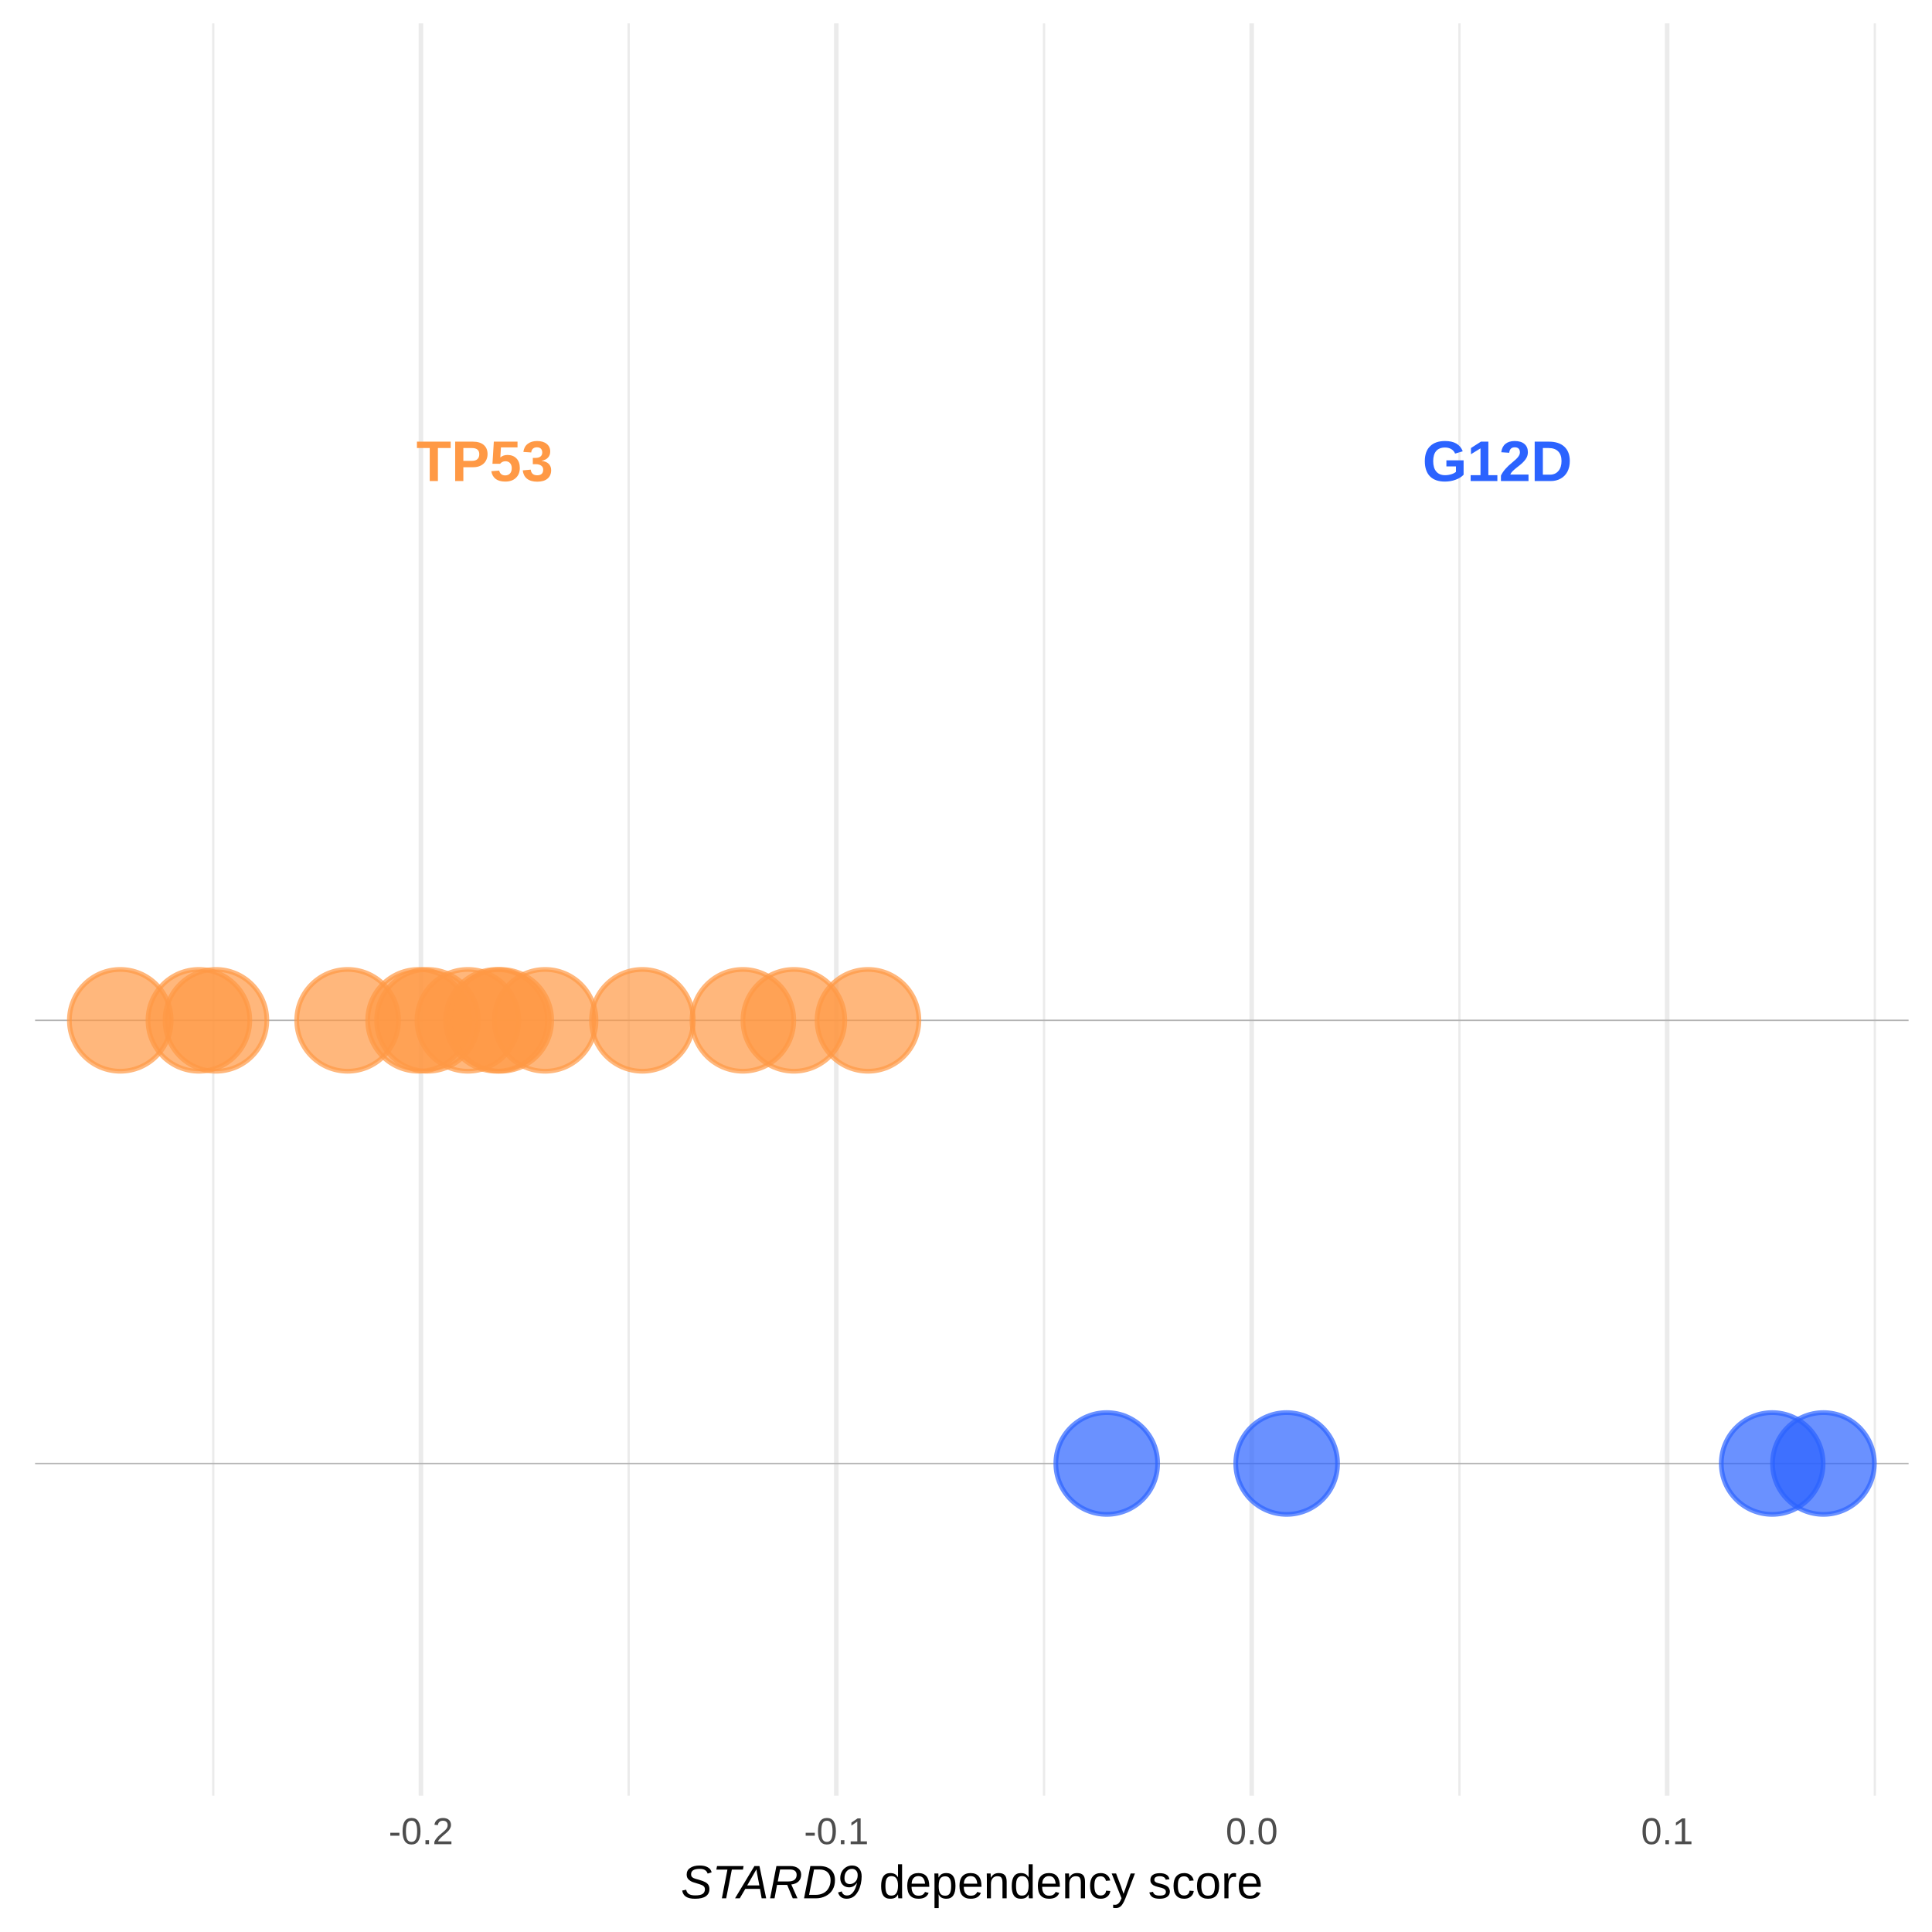
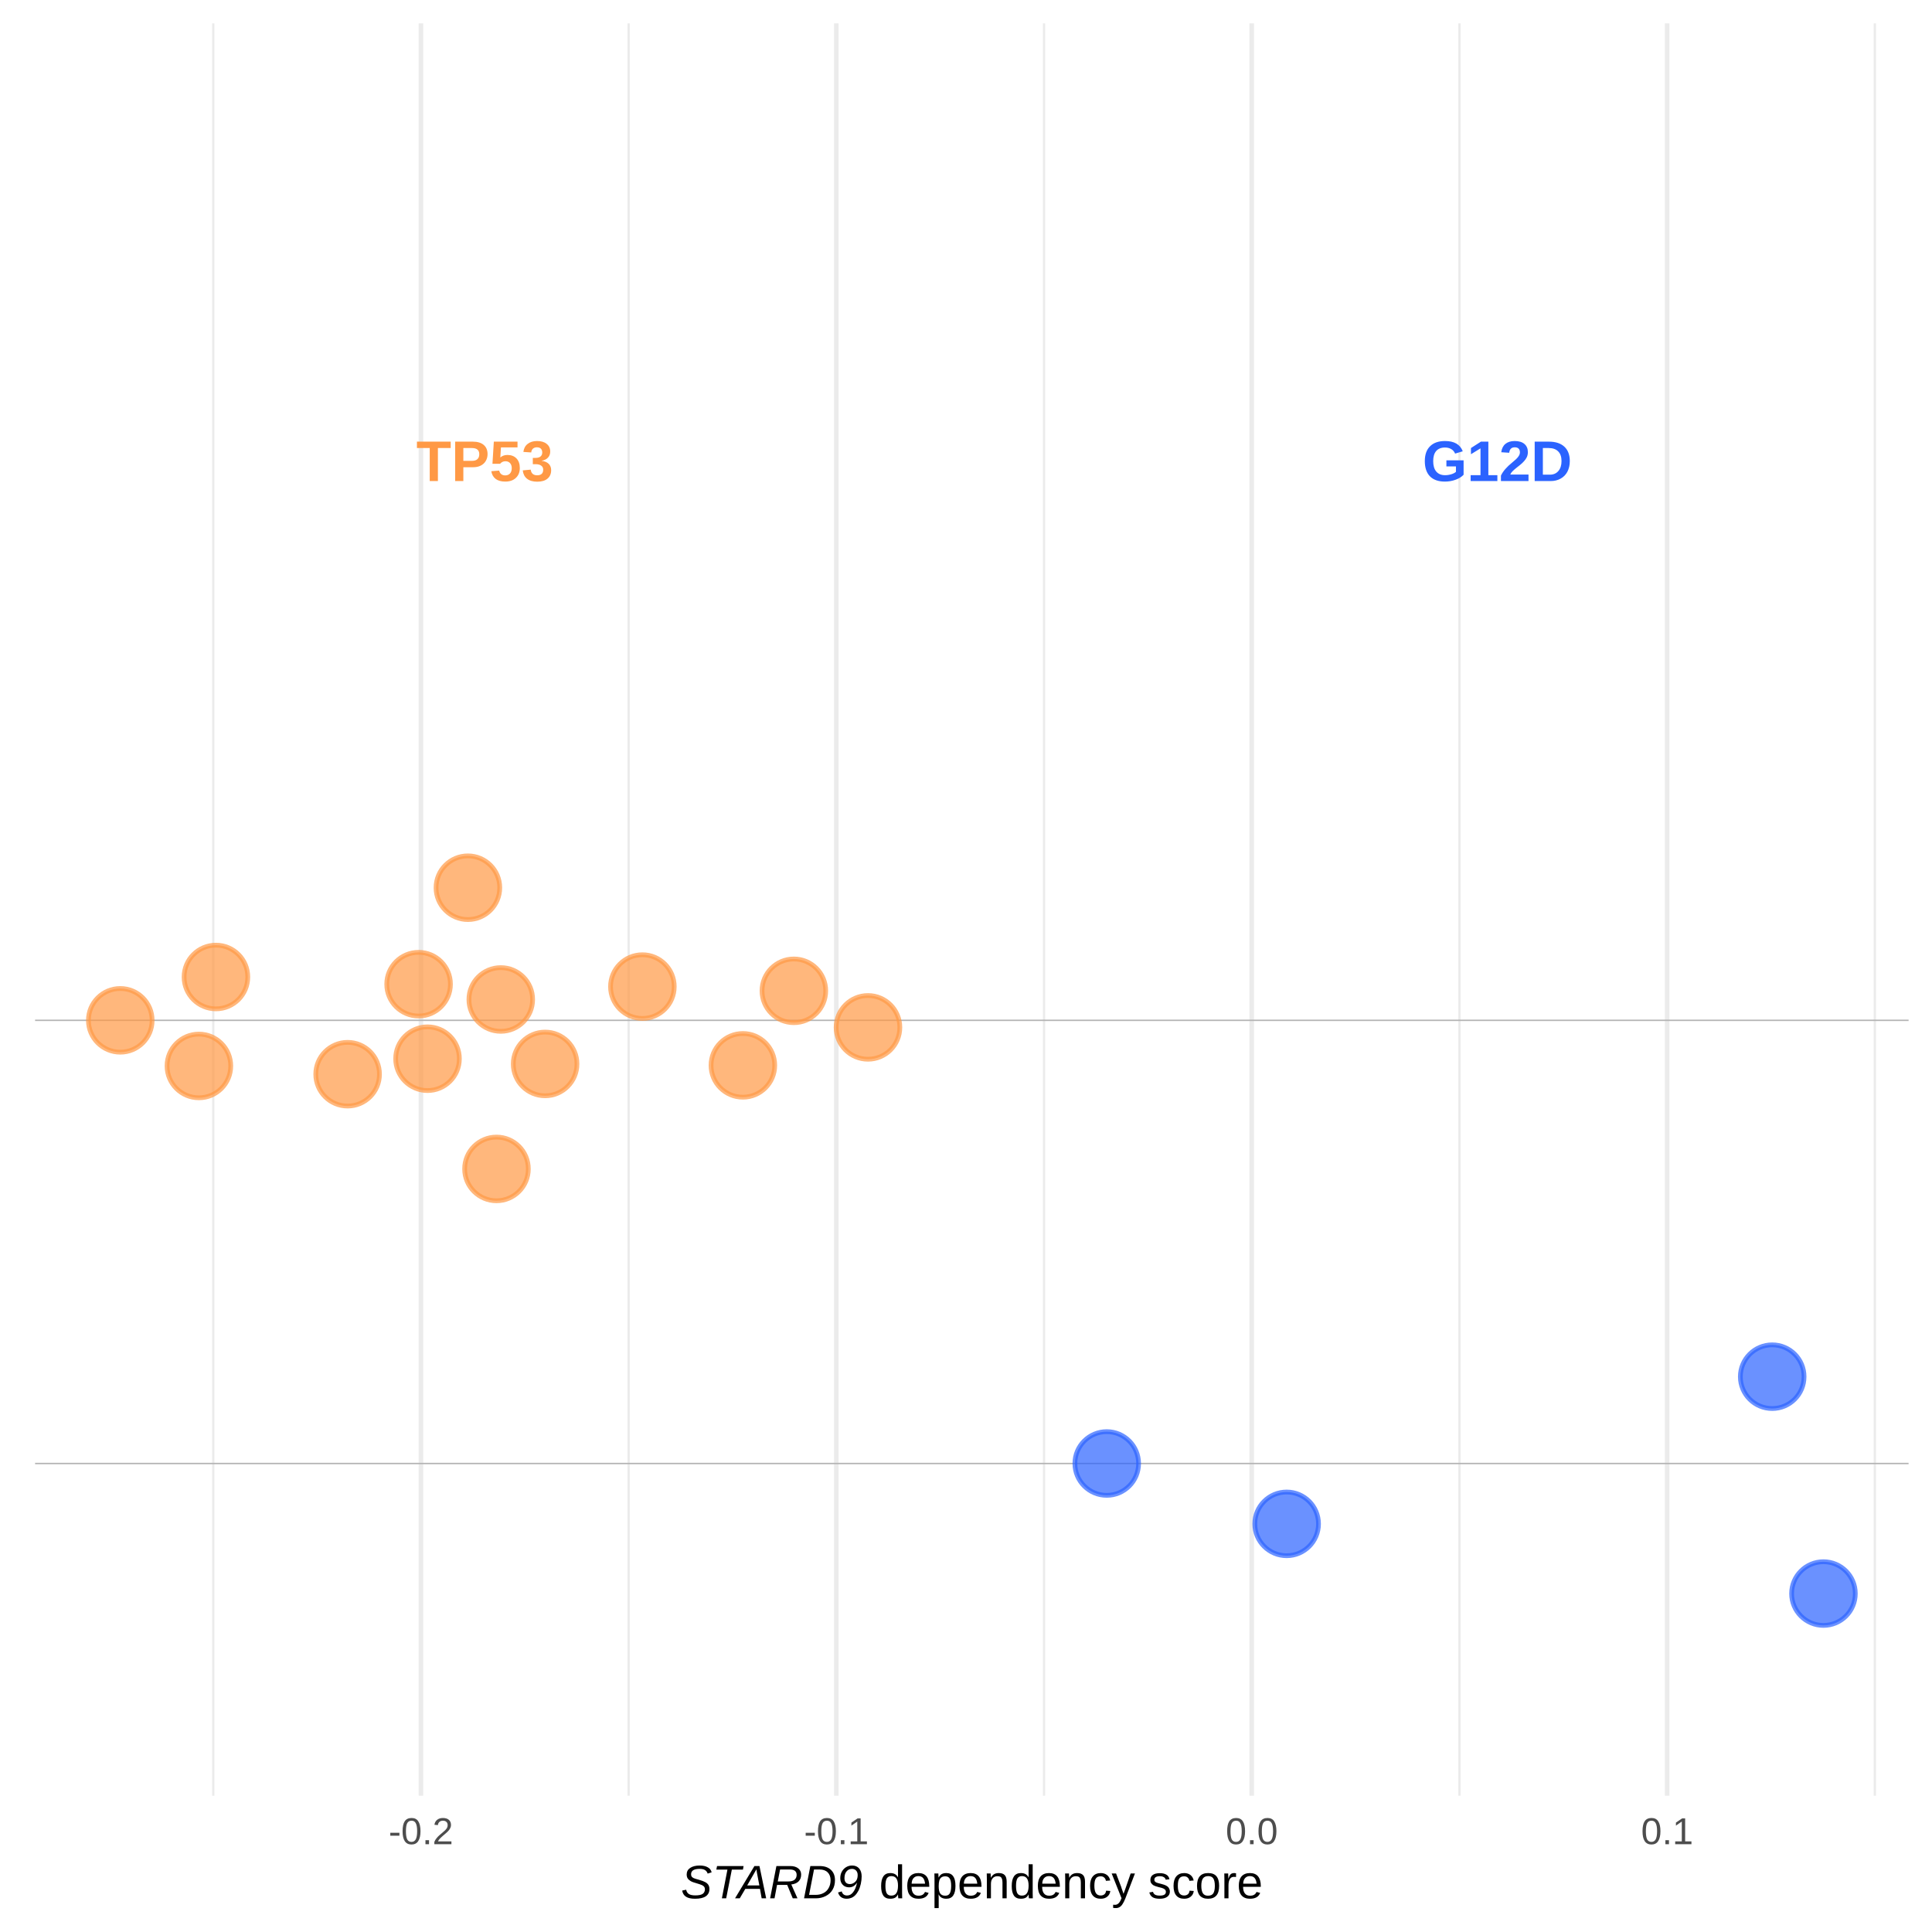
<svg xmlns="http://www.w3.org/2000/svg" viewBox="0 0 288.00 288.00">
  <defs>
    <style type="text/css">
    line, polyline, polygon, path, rect, circle {
      fill: none;
      stroke: #000000;
      stroke-linecap: round;
      stroke-linejoin: round;
      stroke-miterlimit: 10.00;
    }
  </style>
  </defs>
  <rect width="100%" height="100%" style="stroke: none; fill: #FFFFFF;" />
  <defs>
    <clipPath id="cpNS4yM3wyODQuNTF8MjY3LjY5fDMuNDk=">
      <rect x="5.23" y="3.49" width="279.28" height="264.21" />
    </clipPath>
  </defs>
  <polyline points="31.79,267.69 31.79,3.49 " style="stroke-width: 0.34; stroke: #EBEBEB; stroke-linecap: butt;" clip-path="url(#cpNS4yM3wyODQuNTF8MjY3LjY5fDMuNDk=)" />
  <polyline points="93.71,267.69 93.71,3.49 " style="stroke-width: 0.34; stroke: #EBEBEB; stroke-linecap: butt;" clip-path="url(#cpNS4yM3wyODQuNTF8MjY3LjY5fDMuNDk=)" />
  <polyline points="155.63,267.69 155.63,3.49 " style="stroke-width: 0.34; stroke: #EBEBEB; stroke-linecap: butt;" clip-path="url(#cpNS4yM3wyODQuNTF8MjY3LjY5fDMuNDk=)" />
  <polyline points="217.56,267.69 217.56,3.49 " style="stroke-width: 0.34; stroke: #EBEBEB; stroke-linecap: butt;" clip-path="url(#cpNS4yM3wyODQuNTF8MjY3LjY5fDMuNDk=)" />
  <polyline points="279.48,267.69 279.48,3.49 " style="stroke-width: 0.34; stroke: #EBEBEB; stroke-linecap: butt;" clip-path="url(#cpNS4yM3wyODQuNTF8MjY3LjY5fDMuNDk=)" />
  <polyline points="62.75,267.69 62.75,3.49 " style="stroke-width: 0.68; stroke: #EBEBEB; stroke-linecap: butt;" clip-path="url(#cpNS4yM3wyODQuNTF8MjY3LjY5fDMuNDk=)" />
  <polyline points="124.67,267.69 124.67,3.49 " style="stroke-width: 0.68; stroke: #EBEBEB; stroke-linecap: butt;" clip-path="url(#cpNS4yM3wyODQuNTF8MjY3LjY5fDMuNDk=)" />
  <polyline points="186.59,267.69 186.59,3.49 " style="stroke-width: 0.68; stroke: #EBEBEB; stroke-linecap: butt;" clip-path="url(#cpNS4yM3wyODQuNTF8MjY3LjY5fDMuNDk=)" />
  <polyline points="248.52,267.69 248.52,3.49 " style="stroke-width: 0.68; stroke: #EBEBEB; stroke-linecap: butt;" clip-path="url(#cpNS4yM3wyODQuNTF8MjY3LjY5fDMuNDk=)" />
  <line x1="5.23" y1="218.16" x2="284.51" y2="218.16" style="stroke-width: 0.21; stroke: #B3B3B3; stroke-linecap: butt;" clip-path="url(#cpNS4yM3wyODQuNTF8MjY3LjY5fDMuNDk=)" />
  <line x1="5.23" y1="152.10" x2="284.51" y2="152.10" style="stroke-width: 0.21; stroke: #B3B3B3; stroke-linecap: butt;" clip-path="url(#cpNS4yM3wyODQuNTF8MjY3LjY5fDMuNDk=)" />
-   <circle cx="264.18" cy="218.16" r="5.69pt" style="stroke-width: 0.71; stroke: #2B63FF; stroke-opacity: 0.70; fill: #2B63FF; fill-opacity: 0.70;" clip-path="url(#cpNS4yM3wyODQuNTF8MjY3LjY5fDMuNDk=)" />
-   <circle cx="62.40" cy="152.10" r="5.69pt" style="stroke-width: 0.71; stroke: #FF9945; stroke-opacity: 0.70; fill: #FF9945; fill-opacity: 0.70;" clip-path="url(#cpNS4yM3wyODQuNTF8MjY3LjY5fDMuNDk=)" />
-   <circle cx="29.65" cy="152.10" r="5.69pt" style="stroke-width: 0.71; stroke: #FF9945; stroke-opacity: 0.70; fill: #FF9945; fill-opacity: 0.70;" clip-path="url(#cpNS4yM3wyODQuNTF8MjY3LjY5fDMuNDk=)" />
-   <circle cx="191.80" cy="218.16" r="5.69pt" style="stroke-width: 0.71; stroke: #2B63FF; stroke-opacity: 0.70; fill: #2B63FF; fill-opacity: 0.70;" clip-path="url(#cpNS4yM3wyODQuNTF8MjY3LjY5fDMuNDk=)" />
-   <circle cx="81.26" cy="152.10" r="5.69pt" style="stroke-width: 0.71; stroke: #FF9945; stroke-opacity: 0.70; fill: #FF9945; fill-opacity: 0.70;" clip-path="url(#cpNS4yM3wyODQuNTF8MjY3LjY5fDMuNDk=)" />
-   <circle cx="95.76" cy="152.10" r="5.69pt" style="stroke-width: 0.71; stroke: #FF9945; stroke-opacity: 0.70; fill: #FF9945; fill-opacity: 0.70;" clip-path="url(#cpNS4yM3wyODQuNTF8MjY3LjY5fDMuNDk=)" />
-   <circle cx="129.39" cy="152.10" r="5.69pt" style="stroke-width: 0.71; stroke: #FF9945; stroke-opacity: 0.70; fill: #FF9945; fill-opacity: 0.70;" clip-path="url(#cpNS4yM3wyODQuNTF8MjY3LjY5fDMuNDk=)" />
-   <circle cx="74.01" cy="152.10" r="5.69pt" style="stroke-width: 0.71; stroke: #FF9945; stroke-opacity: 0.70; fill: #FF9945; fill-opacity: 0.70;" clip-path="url(#cpNS4yM3wyODQuNTF8MjY3LjY5fDMuNDk=)" />
-   <circle cx="118.34" cy="152.10" r="5.69pt" style="stroke-width: 0.71; stroke: #FF9945; stroke-opacity: 0.70; fill: #FF9945; fill-opacity: 0.70;" clip-path="url(#cpNS4yM3wyODQuNTF8MjY3LjY5fDMuNDk=)" />
-   <circle cx="32.19" cy="152.10" r="5.69pt" style="stroke-width: 0.71; stroke: #FF9945; stroke-opacity: 0.70; fill: #FF9945; fill-opacity: 0.70;" clip-path="url(#cpNS4yM3wyODQuNTF8MjY3LjY5fDMuNDk=)" />
-   <circle cx="69.75" cy="152.10" r="5.69pt" style="stroke-width: 0.71; stroke: #FF9945; stroke-opacity: 0.70; fill: #FF9945; fill-opacity: 0.70;" clip-path="url(#cpNS4yM3wyODQuNTF8MjY3LjY5fDMuNDk=)" />
-   <circle cx="271.82" cy="218.16" r="5.69pt" style="stroke-width: 0.71; stroke: #2B63FF; stroke-opacity: 0.70; fill: #2B63FF; fill-opacity: 0.70;" clip-path="url(#cpNS4yM3wyODQuNTF8MjY3LjY5fDMuNDk=)" />
-   <circle cx="74.65" cy="152.10" r="5.69pt" style="stroke-width: 0.71; stroke: #FF9945; stroke-opacity: 0.70; fill: #FF9945; fill-opacity: 0.70;" clip-path="url(#cpNS4yM3wyODQuNTF8MjY3LjY5fDMuNDk=)" />
-   <circle cx="110.74" cy="152.10" r="5.69pt" style="stroke-width: 0.71; stroke: #FF9945; stroke-opacity: 0.70; fill: #FF9945; fill-opacity: 0.70;" clip-path="url(#cpNS4yM3wyODQuNTF8MjY3LjY5fDMuNDk=)" />
-   <circle cx="17.93" cy="152.10" r="5.69pt" style="stroke-width: 0.71; stroke: #FF9945; stroke-opacity: 0.70; fill: #FF9945; fill-opacity: 0.70;" clip-path="url(#cpNS4yM3wyODQuNTF8MjY3LjY5fDMuNDk=)" />
-   <circle cx="51.82" cy="152.10" r="5.69pt" style="stroke-width: 0.71; stroke: #FF9945; stroke-opacity: 0.70; fill: #FF9945; fill-opacity: 0.70;" clip-path="url(#cpNS4yM3wyODQuNTF8MjY3LjY5fDMuNDk=)" />
-   <circle cx="164.98" cy="218.16" r="5.69pt" style="stroke-width: 0.71; stroke: #2B63FF; stroke-opacity: 0.70; fill: #2B63FF; fill-opacity: 0.70;" clip-path="url(#cpNS4yM3wyODQuNTF8MjY3LjY5fDMuNDk=)" />
-   <circle cx="63.73" cy="152.10" r="5.69pt" style="stroke-width: 0.71; stroke: #FF9945; stroke-opacity: 0.70; fill: #FF9945; fill-opacity: 0.70;" clip-path="url(#cpNS4yM3wyODQuNTF8MjY3LjY5fDMuNDk=)" />
+   <circle cx="264.18" cy="205.22" r="3.56pt" style="stroke-width: 0.71; stroke: #2B63FF; stroke-opacity: 0.70; fill: #2B63FF; fill-opacity: 0.70;" clip-path="url(#cpNS4yM3wyODQuNTF8MjY3LjY5fDMuNDk=)" />
+   <circle cx="62.40" cy="146.71" r="3.56pt" style="stroke-width: 0.71; stroke: #FF9945; stroke-opacity: 0.70; fill: #FF9945; fill-opacity: 0.70;" clip-path="url(#cpNS4yM3wyODQuNTF8MjY3LjY5fDMuNDk=)" />
+   <circle cx="29.65" cy="158.90" r="3.56pt" style="stroke-width: 0.71; stroke: #FF9945; stroke-opacity: 0.70; fill: #FF9945; fill-opacity: 0.70;" clip-path="url(#cpNS4yM3wyODQuNTF8MjY3LjY5fDMuNDk=)" />
+   <circle cx="191.80" cy="227.16" r="3.56pt" style="stroke-width: 0.71; stroke: #2B63FF; stroke-opacity: 0.70; fill: #2B63FF; fill-opacity: 0.70;" clip-path="url(#cpNS4yM3wyODQuNTF8MjY3LjY5fDMuNDk=)" />
+   <circle cx="81.26" cy="158.60" r="3.56pt" style="stroke-width: 0.71; stroke: #FF9945; stroke-opacity: 0.70; fill: #FF9945; fill-opacity: 0.70;" clip-path="url(#cpNS4yM3wyODQuNTF8MjY3LjY5fDMuNDk=)" />
+   <circle cx="95.76" cy="147.07" r="3.56pt" style="stroke-width: 0.71; stroke: #FF9945; stroke-opacity: 0.70; fill: #FF9945; fill-opacity: 0.70;" clip-path="url(#cpNS4yM3wyODQuNTF8MjY3LjY5fDMuNDk=)" />
+   <circle cx="129.39" cy="153.15" r="3.56pt" style="stroke-width: 0.71; stroke: #FF9945; stroke-opacity: 0.70; fill: #FF9945; fill-opacity: 0.70;" clip-path="url(#cpNS4yM3wyODQuNTF8MjY3LjY5fDMuNDk=)" />
+   <circle cx="74.01" cy="174.25" r="3.56pt" style="stroke-width: 0.71; stroke: #FF9945; stroke-opacity: 0.70; fill: #FF9945; fill-opacity: 0.70;" clip-path="url(#cpNS4yM3wyODQuNTF8MjY3LjY5fDMuNDk=)" />
+   <circle cx="118.34" cy="147.70" r="3.56pt" style="stroke-width: 0.71; stroke: #FF9945; stroke-opacity: 0.70; fill: #FF9945; fill-opacity: 0.70;" clip-path="url(#cpNS4yM3wyODQuNTF8MjY3LjY5fDMuNDk=)" />
+   <circle cx="32.19" cy="145.64" r="3.56pt" style="stroke-width: 0.71; stroke: #FF9945; stroke-opacity: 0.70; fill: #FF9945; fill-opacity: 0.70;" clip-path="url(#cpNS4yM3wyODQuNTF8MjY3LjY5fDMuNDk=)" />
+   <circle cx="69.75" cy="132.33" r="3.56pt" style="stroke-width: 0.71; stroke: #FF9945; stroke-opacity: 0.70; fill: #FF9945; fill-opacity: 0.70;" clip-path="url(#cpNS4yM3wyODQuNTF8MjY3LjY5fDMuNDk=)" />
+   <circle cx="271.82" cy="237.55" r="3.56pt" style="stroke-width: 0.71; stroke: #2B63FF; stroke-opacity: 0.70; fill: #2B63FF; fill-opacity: 0.70;" clip-path="url(#cpNS4yM3wyODQuNTF8MjY3LjY5fDMuNDk=)" />
+   <circle cx="74.65" cy="148.99" r="3.56pt" style="stroke-width: 0.71; stroke: #FF9945; stroke-opacity: 0.70; fill: #FF9945; fill-opacity: 0.70;" clip-path="url(#cpNS4yM3wyODQuNTF8MjY3LjY5fDMuNDk=)" />
+   <circle cx="110.74" cy="158.81" r="3.56pt" style="stroke-width: 0.71; stroke: #FF9945; stroke-opacity: 0.70; fill: #FF9945; fill-opacity: 0.70;" clip-path="url(#cpNS4yM3wyODQuNTF8MjY3LjY5fDMuNDk=)" />
+   <circle cx="17.93" cy="152.10" r="3.56pt" style="stroke-width: 0.71; stroke: #FF9945; stroke-opacity: 0.70; fill: #FF9945; fill-opacity: 0.70;" clip-path="url(#cpNS4yM3wyODQuNTF8MjY3LjY5fDMuNDk=)" />
+   <circle cx="51.82" cy="160.13" r="3.56pt" style="stroke-width: 0.71; stroke: #FF9945; stroke-opacity: 0.70; fill: #FF9945; fill-opacity: 0.70;" clip-path="url(#cpNS4yM3wyODQuNTF8MjY3LjY5fDMuNDk=)" />
+   <circle cx="164.98" cy="218.16" r="3.56pt" style="stroke-width: 0.71; stroke: #2B63FF; stroke-opacity: 0.70; fill: #2B63FF; fill-opacity: 0.70;" clip-path="url(#cpNS4yM3wyODQuNTF8MjY3LjY5fDMuNDk=)" />
+   <circle cx="63.73" cy="157.82" r="3.56pt" style="stroke-width: 0.71; stroke: #FF9945; stroke-opacity: 0.70; fill: #FF9945; fill-opacity: 0.70;" clip-path="url(#cpNS4yM3wyODQuNTF8MjY3LjY5fDMuNDk=)" />
  <g clip-path="url(#cpNS4yM3wyODQuNTF8MjY3LjY5fDMuNDk=)">
    <text x="62.06" y="71.71" style="font-size: 8.54px; font-weight: bold; fill: #FF9945; font-family: Arial;" textLength="20.39px" lengthAdjust="spacingAndGlyphs">TP53</text>
  </g>
  <g clip-path="url(#cpNS4yM3wyODQuNTF8MjY3LjY5fDMuNDk=)">
    <text x="212.05" y="71.71" style="font-size: 8.54px; font-weight: bold; fill: #2B63FF; font-family: Arial;" textLength="22.28px" lengthAdjust="spacingAndGlyphs">G12D</text>
  </g>
  <defs>
    <clipPath id="cpMC4wMHwyODguMDB8Mjg4LjAwfDAuMDA=">
      <rect x="0.00" y="0.00" width="288.00" height="288.00" />
    </clipPath>
  </defs>
  <g clip-path="url(#cpMC4wMHwyODguMDB8Mjg4LjAwfDAuMDA=)">
    <text x="57.93" y="274.91" style="font-size: 5.60px; fill: #4D4D4D; font-family: Arial;" textLength="9.64px" lengthAdjust="spacingAndGlyphs">-0.2</text>
  </g>
  <g clip-path="url(#cpMC4wMHwyODguMDB8Mjg4LjAwfDAuMDA=)">
    <text x="119.85" y="274.91" style="font-size: 5.60px; fill: #4D4D4D; font-family: Arial;" textLength="9.64px" lengthAdjust="spacingAndGlyphs">-0.1</text>
  </g>
  <g clip-path="url(#cpMC4wMHwyODguMDB8Mjg4LjAwfDAuMDA=)">
    <text x="182.71" y="274.91" style="font-size: 5.60px; fill: #4D4D4D; font-family: Arial;" textLength="7.78px" lengthAdjust="spacingAndGlyphs">0.0</text>
  </g>
  <g clip-path="url(#cpMC4wMHwyODguMDB8Mjg4LjAwfDAuMDA=)">
    <text x="244.63" y="274.91" style="font-size: 5.60px; fill: #4D4D4D; font-family: Arial;" textLength="7.78px" lengthAdjust="spacingAndGlyphs">0.1</text>
  </g>
  <g clip-path="url(#cpMC4wMHwyODguMDB8Mjg4LjAwfDAuMDA=)">
    <text x="101.49" y="282.98" style="font-size: 7.00px; font-style: italic; font-family: Arial;" textLength="27.61px" lengthAdjust="spacingAndGlyphs">STARD9</text>
  </g>
  <g clip-path="url(#cpMC4wMHwyODguMDB8Mjg4LjAwfDAuMDA=)">
    <text x="131.05" y="282.98" style="font-size: 7.00px; font-family: Arial;" textLength="38.14px" lengthAdjust="spacingAndGlyphs">dependency</text>
  </g>
  <g clip-path="url(#cpMC4wMHwyODguMDB8Mjg4LjAwfDAuMDA=)">
    <text x="171.14" y="282.98" style="font-size: 7.00px; font-family: Arial;" textLength="17.11px" lengthAdjust="spacingAndGlyphs">score</text>
  </g>
</svg>
